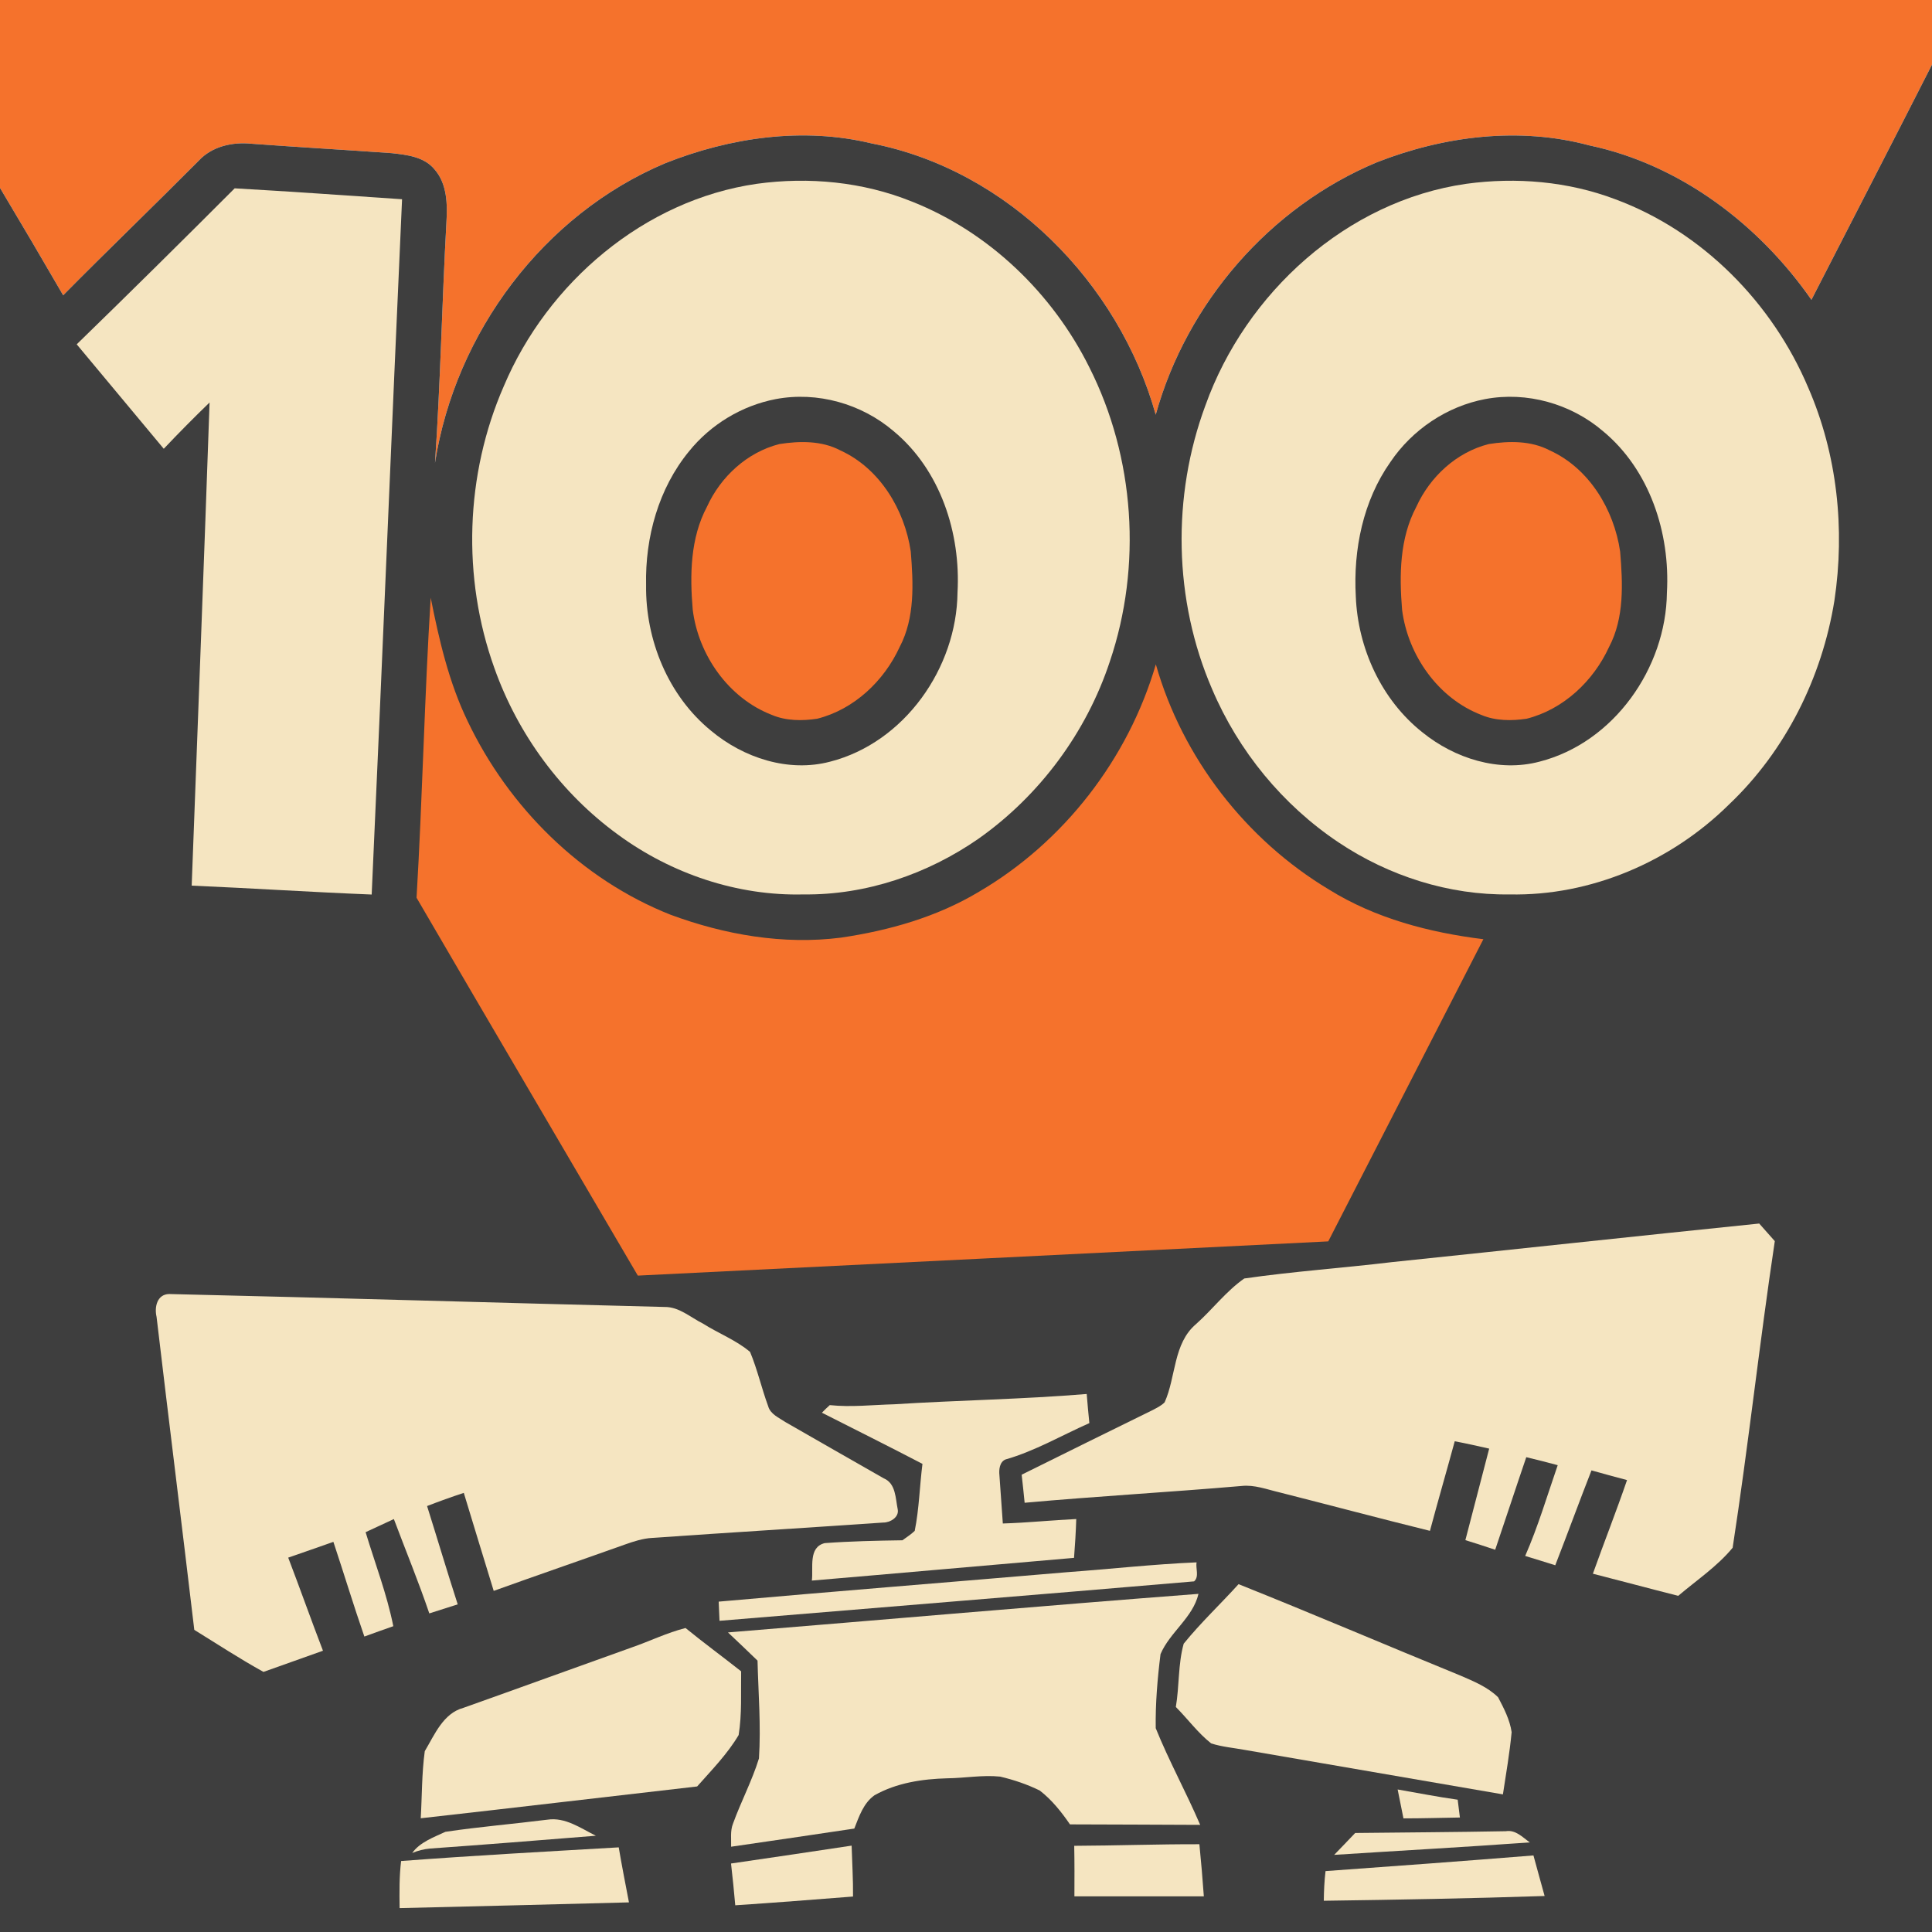
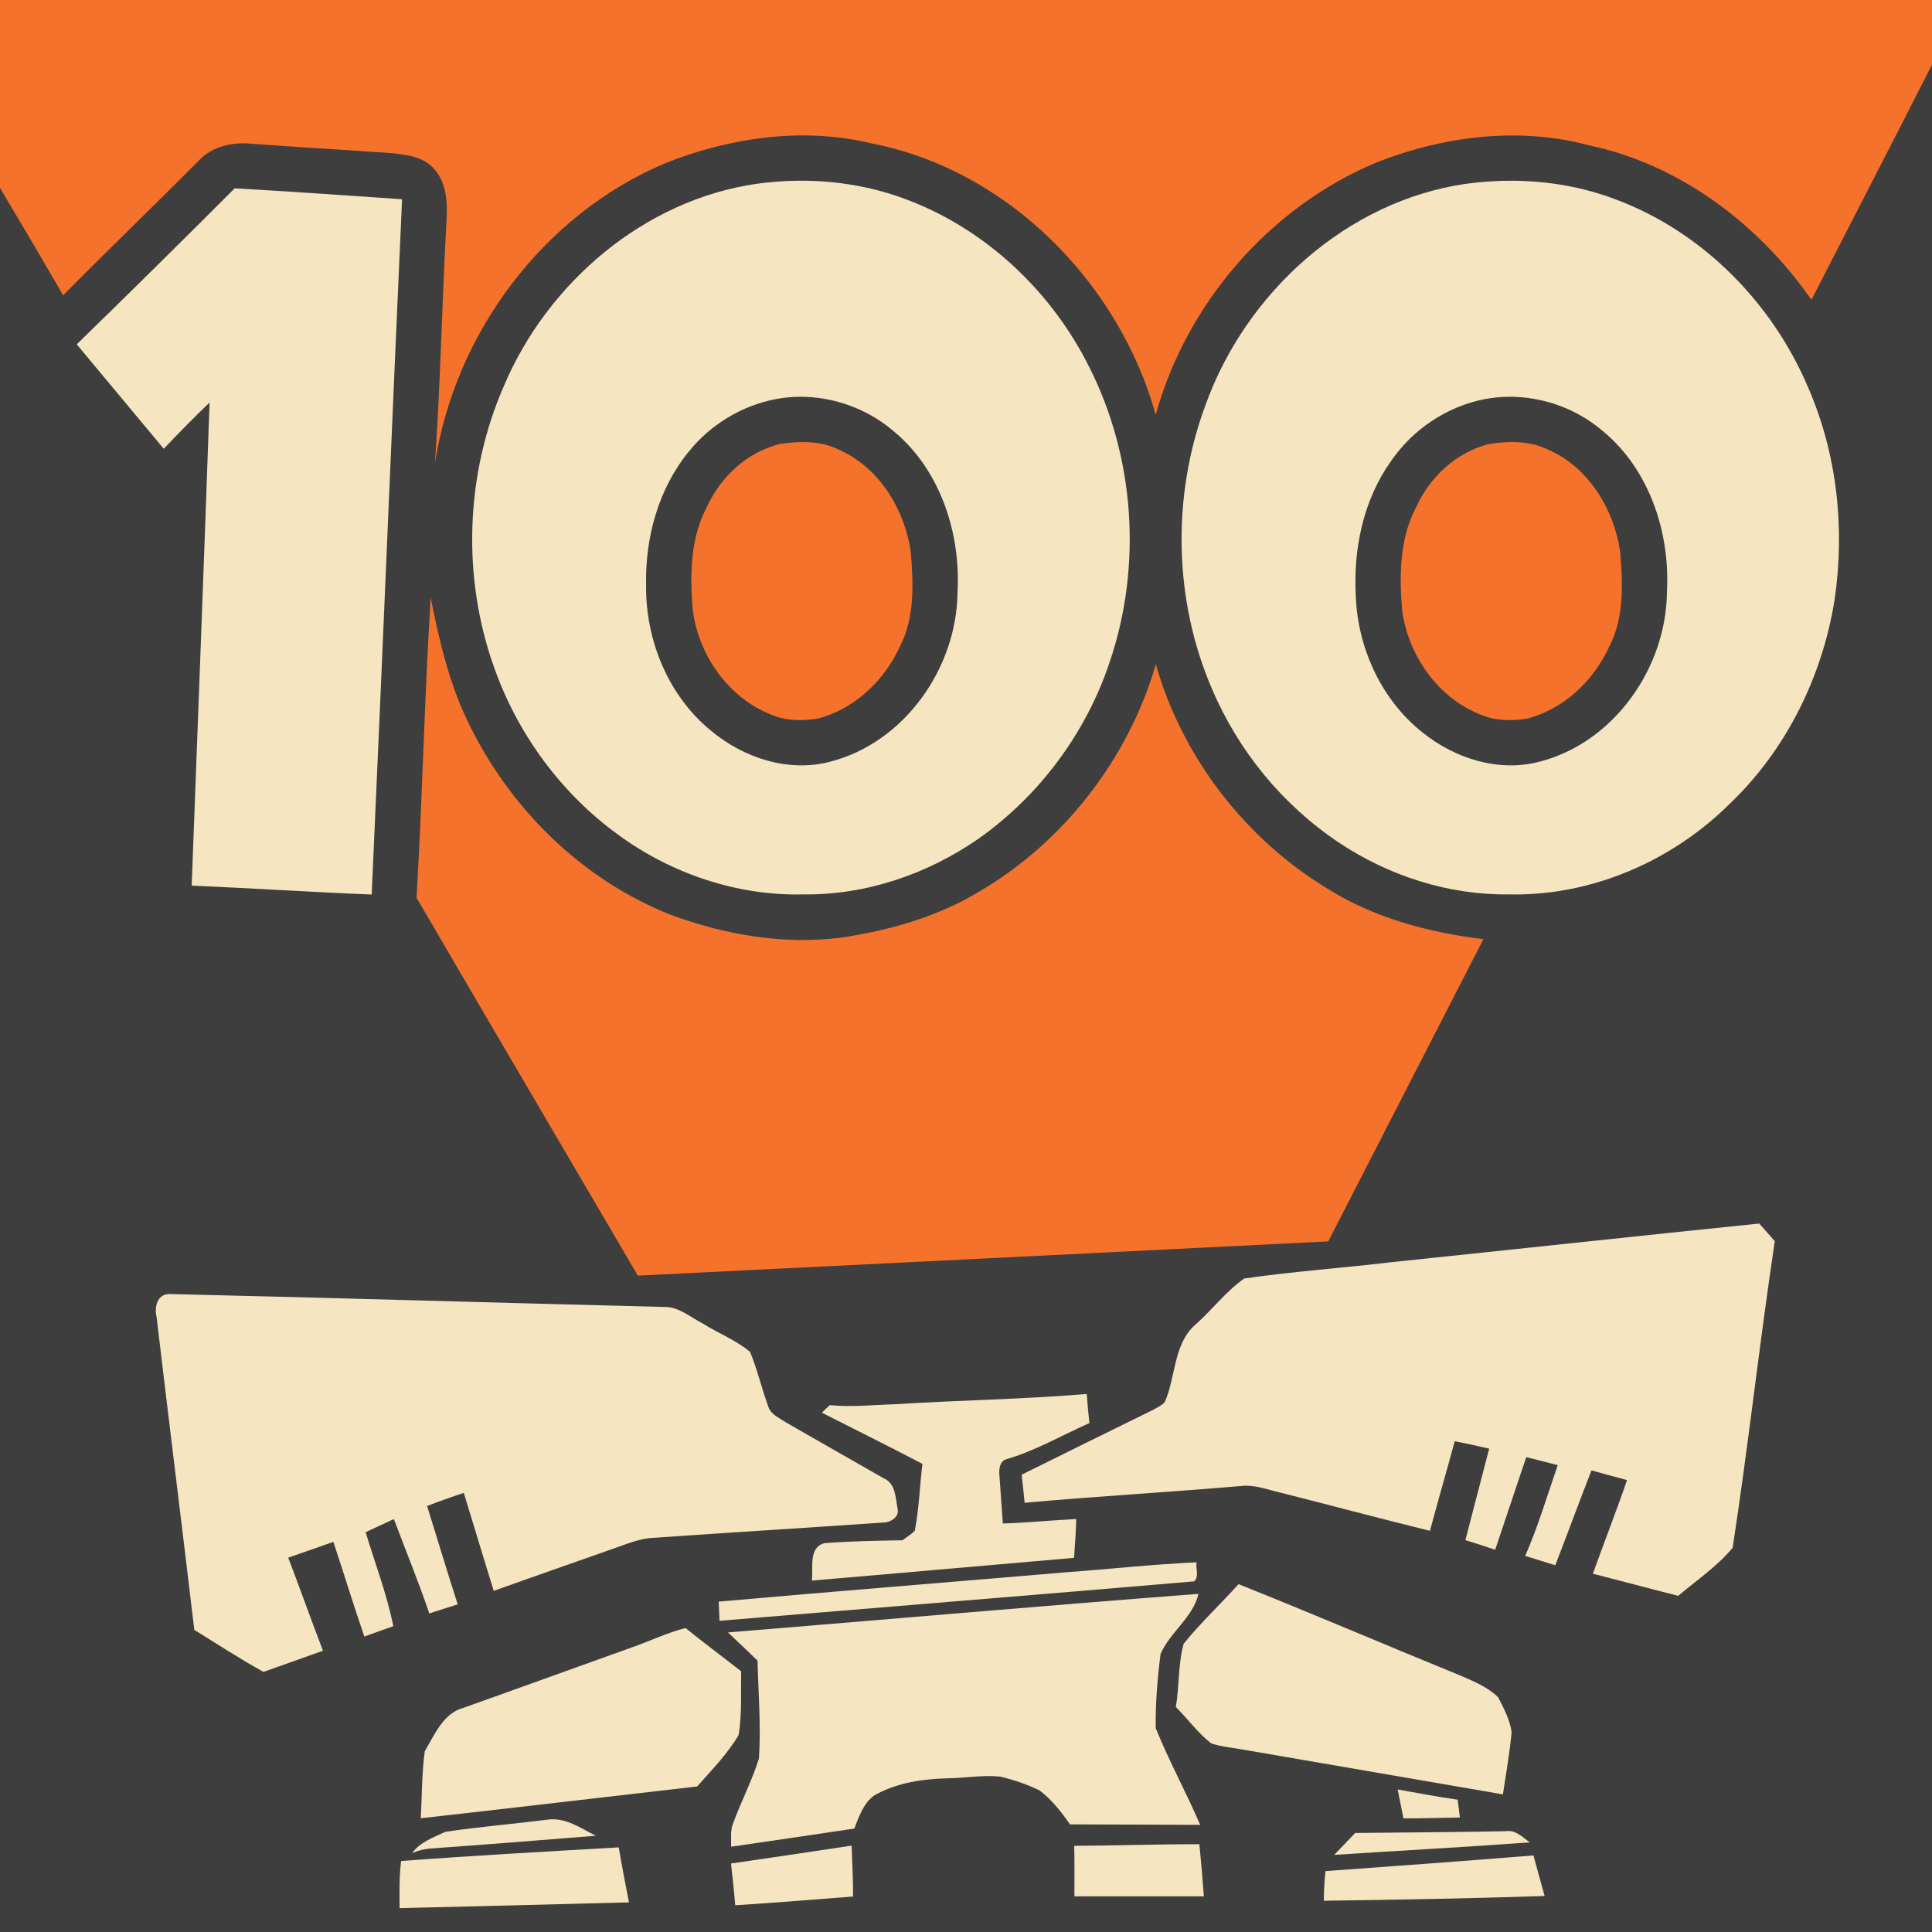
- <svg xmlns="http://www.w3.org/2000/svg" width="512pt" height="512pt" viewBox="0 0 512 512" version="1.1">
-   <path fill="#f5722c" opacity="1.00" d=" M 0.00 0.00 L 512.00 0.00 L 512.00 17.13 C 501.42 37.94 490.70 58.68 480.05 79.45 C 466.13 59.47 445.28 43.61 421.18 38.53 C 402.60 33.53 382.70 36.04 364.96 42.98 C 336.55 54.77 314.47 80.33 306.28 109.90 C 296.50 74.92 267.11 45.03 231.00 38.01 C 212.81 33.61 193.52 36.41 176.31 43.25 C 144.02 56.84 120.66 88.22 115.28 122.65 C 116.73 101.47 117.13 80.23 118.30 59.04 C 118.60 54.20 118.53 48.72 115.14 44.87 C 112.39 41.54 107.84 41.03 103.83 40.59 C 91.48 39.71 79.11 39.01 66.76 38.10 C 61.67 37.57 56.21 38.74 52.63 42.62 C 40.75 54.58 28.59 66.26 16.74 78.25 C 11.22 68.73 5.65 59.25 0.00 49.80 L 0.00 0.00 Z" />
-   <path fill="#3e3e3e" opacity="1.00" d=" M 480.05 79.45 C 490.70 58.68 501.42 37.94 512.00 17.13 L 512.00 512.00 L 0.00 512.00 L 0.00 49.80 C 5.65 59.25 11.22 68.73 16.74 78.25 C 28.59 66.26 40.75 54.58 52.63 42.62 C 56.21 38.74 61.67 37.57 66.76 38.10 C 79.11 39.01 91.48 39.71 103.83 40.59 C 107.84 41.03 112.39 41.54 115.14 44.87 C 118.53 48.72 118.60 54.20 118.30 59.04 C 117.13 80.23 116.73 101.47 115.28 122.65 C 120.66 88.22 144.02 56.84 176.31 43.25 C 193.52 36.41 212.81 33.61 231.00 38.01 C 267.11 45.03 296.50 74.92 306.28 109.90 C 314.47 80.33 336.55 54.77 364.96 42.98 C 382.70 36.04 402.60 33.53 421.18 38.53 C 445.28 43.61 466.13 59.47 480.05 79.45 Z" />
-   <path fill="#f5e5c1" opacity="1.00" d=" M 200.56 48.71 C 214.34 46.81 228.65 48.18 241.60 53.39 C 262.06 61.47 278.93 77.72 288.69 97.35 C 300.74 121.23 302.69 149.98 294.12 175.30 C 287.90 194.13 275.51 210.84 259.31 222.27 C 245.81 231.65 229.49 237.23 212.98 237.03 C 195.42 237.48 177.93 231.56 163.81 221.21 C 148.73 210.25 137.23 194.59 131.01 177.03 C 122.39 153.04 123.29 125.74 133.50 102.37 C 145.08 74.91 170.71 53.01 200.56 48.71 Z" />
-   <path fill="#f5e5c1" opacity="1.00" d=" M 388.58 48.71 C 401.81 46.90 415.53 48.06 428.06 52.80 C 451.13 61.35 469.72 80.26 479.23 102.80 C 486.89 120.43 488.98 140.21 486.14 159.15 C 482.86 179.52 473.20 198.99 458.17 213.23 C 442.90 228.32 421.59 237.50 400.01 237.03 C 383.98 237.26 368.03 232.14 354.74 223.25 C 339.93 213.35 328.19 199.03 321.23 182.65 C 311.01 159.04 310.52 131.49 319.46 107.41 C 330.12 77.64 356.85 53.25 388.58 48.71 Z" />
-   <path fill="#f5e5c1" opacity="1.00" d=" M 62.19 49.91 C 76.98 50.75 91.77 51.79 106.55 52.80 C 103.77 114.22 101.30 175.65 98.50 237.06 C 82.59 236.43 66.70 235.38 50.80 234.70 C 52.40 192.02 54.06 149.34 55.54 106.66 C 51.41 110.66 47.35 114.75 43.40 118.93 C 35.71 109.70 28.01 100.48 20.33 91.25 C 34.39 77.58 48.33 63.79 62.19 49.91 Z" />
-   <path fill="#3e3e3e" opacity="1.00" d=" M 205.56 105.77 C 216.59 103.68 228.30 106.99 236.80 114.25 C 249.21 124.52 254.64 141.28 253.75 157.04 C 253.53 177.03 239.70 196.78 220.02 201.84 C 208.94 204.78 197.02 200.84 188.42 193.64 C 177.06 184.37 171.03 169.56 171.22 155.04 C 170.95 142.42 174.51 129.45 182.61 119.59 C 188.34 112.49 196.60 107.49 205.56 105.77 Z" />
-   <path fill="#3e3e3e" opacity="1.00" d=" M 393.60 105.76 C 404.60 103.69 416.28 106.98 424.76 114.22 C 437.20 124.49 442.65 141.27 441.75 157.05 C 441.52 177.03 427.69 196.80 408.00 201.84 C 397.16 204.72 385.50 200.99 376.97 194.09 C 366.09 185.48 359.83 171.79 359.30 158.03 C 358.61 145.62 361.23 132.71 368.48 122.43 C 374.25 113.88 383.44 107.68 393.60 105.76 Z" />
-   <path fill="#f5722c" opacity="1.00" d=" M 206.54 117.68 C 211.91 116.84 217.76 116.75 222.70 119.36 C 233.15 124.12 239.72 135.06 241.36 146.14 C 242.04 154.61 242.50 163.70 238.42 171.46 C 234.27 180.49 226.32 188.01 216.57 190.47 C 212.57 191.07 208.31 191.06 204.53 189.45 C 193.07 185.02 185.07 173.60 183.58 161.57 C 182.80 152.39 182.92 142.62 187.36 134.28 C 190.98 126.33 197.99 119.86 206.54 117.68 Z" />
-   <path fill="#f5722c" opacity="1.00" d=" M 394.54 117.68 C 399.90 116.83 405.73 116.76 410.66 119.34 C 421.14 124.08 427.72 135.04 429.35 146.14 C 430.05 154.60 430.50 163.70 426.42 171.45 C 422.28 180.49 414.32 188.01 404.57 190.47 C 400.60 191.06 396.37 191.06 392.61 189.48 C 381.12 185.08 373.11 173.65 371.57 161.62 C 370.81 152.44 370.90 142.67 375.33 134.33 C 378.95 126.36 385.96 119.85 394.54 117.68 Z" />
-   <path fill="#f5722c" opacity="1.00" d=" M 110.39 237.91 C 111.96 211.42 112.48 184.88 114.14 158.40 C 116.36 169.56 118.94 180.78 123.91 191.08 C 134.79 213.94 154.02 233.03 177.67 242.40 C 192.04 247.72 207.59 250.44 222.89 248.48 C 235.64 246.60 248.29 243.01 259.41 236.34 C 281.94 223.16 299.00 201.09 306.31 176.06 C 313.34 200.78 330.17 222.54 352.21 235.75 C 364.52 243.40 378.84 247.14 393.11 248.90 C 379.39 275.59 365.72 302.30 352.00 328.98 C 291.01 332.05 230.02 335.02 169.03 338.05 C 149.50 304.66 129.85 271.34 110.39 237.91 Z" />
-   <path fill="#f5e5c1" opacity="1.00" d=" M 368.92 334.47 C 401.35 331.10 433.77 327.57 466.21 324.25 C 467.59 325.80 468.96 327.35 470.34 328.91 C 466.28 355.95 463.32 383.18 459.17 410.17 C 455.10 415.11 449.62 418.77 444.75 422.91 C 437.20 421.01 429.68 418.97 422.13 417.05 C 425.09 408.76 428.32 400.57 431.18 392.24 C 428.03 391.40 424.89 390.55 421.76 389.67 C 418.49 398.02 415.42 406.45 412.16 414.81 C 409.50 413.96 406.84 413.16 404.19 412.34 C 407.61 404.53 410.03 396.34 412.81 388.29 C 410.04 387.53 407.26 386.84 404.48 386.17 C 401.69 394.33 399.02 402.53 396.24 410.70 C 393.61 409.82 390.98 408.97 388.34 408.15 C 390.46 400.07 392.53 391.98 394.65 383.90 C 391.61 383.22 388.58 382.52 385.52 381.95 C 383.37 389.87 381.07 397.76 378.95 405.69 C 365.63 402.40 352.36 398.86 339.06 395.49 C 335.75 394.72 332.46 393.42 329.01 393.80 C 309.87 395.45 290.68 396.52 271.54 398.25 C 271.29 395.77 271.04 393.28 270.75 390.81 C 282.36 385.04 293.99 379.32 305.63 373.60 C 306.68 373.02 307.81 372.50 308.65 371.61 C 311.68 364.85 310.89 356.04 316.96 350.90 C 321.33 347.00 324.94 342.17 329.75 338.81 C 342.74 336.94 355.88 336.04 368.92 334.47 Z" />
-   <path fill="#f5e5c1" opacity="1.00" d=" M 41.49 348.97 C 40.88 346.39 41.62 343.00 44.82 342.93 C 88.58 343.94 132.36 345.27 176.13 346.36 C 180.01 346.31 183.01 349.15 186.32 350.78 C 190.40 353.37 195.10 355.15 198.78 358.28 C 200.72 362.94 201.83 367.91 203.57 372.65 C 204.17 374.81 206.45 375.71 208.15 376.87 C 216.83 381.85 225.51 386.83 234.21 391.78 C 237.43 393.11 237.31 397.13 237.91 400.02 C 238.30 402.08 235.91 403.51 234.09 403.49 C 213.68 404.89 193.27 406.14 172.86 407.56 C 170.33 407.70 167.91 408.50 165.54 409.34 C 153.98 413.46 142.38 417.45 130.84 421.60 C 128.21 412.94 125.51 404.30 122.91 395.63 C 119.64 396.70 116.39 397.87 113.18 399.12 C 115.91 407.79 118.50 416.51 121.30 425.17 C 118.79 425.96 116.28 426.76 113.77 427.57 C 110.91 419.14 107.51 410.90 104.38 402.57 C 101.89 403.74 99.39 404.90 96.89 406.04 C 99.39 414.33 102.53 422.44 104.23 430.96 C 101.67 431.85 99.11 432.77 96.56 433.70 C 93.67 425.38 91.13 416.95 88.35 408.61 C 84.37 410.03 80.37 411.39 76.38 412.79 C 79.52 420.99 82.44 429.27 85.59 437.46 C 80.34 439.36 75.07 441.18 69.82 443.07 C 63.56 439.61 57.57 435.69 51.49 431.93 C 48.22 404.27 44.75 376.63 41.49 348.97 Z" />
-   <path fill="#f5e5c1" opacity="1.00" d=" M 236.94 372.15 C 253.95 371.07 271.01 370.83 287.99 369.42 C 288.20 371.99 288.42 374.56 288.69 377.14 C 281.31 380.41 274.26 384.55 266.45 386.78 C 264.89 387.45 264.70 389.49 264.86 390.97 C 265.16 395.23 265.45 399.49 265.76 403.74 C 272.26 403.55 278.73 402.86 285.22 402.56 C 285.11 405.99 284.90 409.42 284.63 412.85 C 261.47 414.83 238.31 416.91 215.15 418.87 C 215.58 415.52 214.14 410.02 218.57 408.94 C 225.41 408.44 232.29 408.29 239.15 408.19 C 240.25 407.38 241.42 406.65 242.41 405.70 C 243.59 399.85 243.71 393.85 244.46 387.94 C 235.62 383.33 226.70 378.89 217.81 374.38 C 218.48 373.68 219.19 373.01 219.90 372.37 C 225.57 372.97 231.26 372.30 236.94 372.15 Z" />
-   <path fill="#f5e5c1" opacity="1.00" d=" M 282.87 416.64 C 294.29 415.81 305.67 414.53 317.10 414.04 C 316.83 415.66 317.85 417.84 316.45 419.08 C 274.54 422.67 232.60 426.03 190.68 429.53 C 190.61 427.83 190.53 426.14 190.46 424.45 C 221.26 421.71 252.07 419.27 282.87 416.64 Z" />
-   <path fill="#f5e5c1" opacity="1.00" d=" M 328.23 419.82 C 347.94 427.69 367.45 436.05 387.09 444.07 C 390.58 445.58 394.26 447.09 397.01 449.79 C 398.54 452.70 400.13 455.77 400.60 459.04 C 400.08 464.56 399.12 470.04 398.29 475.53 C 375.52 471.59 352.75 467.68 329.98 463.76 C 326.97 463.20 323.88 462.96 320.97 462.02 C 317.44 459.24 314.77 455.54 311.61 452.37 C 312.55 446.82 312.18 441.02 313.69 435.60 C 318.19 430.04 323.43 425.12 328.23 419.82 Z" />
-   <path fill="#f5e5c1" opacity="1.00" d=" M 192.92 432.61 C 234.48 429.22 276.03 425.57 317.61 422.39 C 316.12 428.72 310.03 432.53 307.55 438.36 C 306.74 444.85 306.18 451.45 306.28 457.99 C 309.79 466.69 314.36 474.97 318.06 483.61 C 306.56 483.58 295.05 483.49 283.55 483.48 C 281.29 480.17 278.73 476.97 275.55 474.51 C 272.22 472.87 268.65 471.67 265.05 470.82 C 260.36 470.34 255.68 471.22 251.00 471.27 C 244.38 471.45 237.60 472.47 231.76 475.76 C 228.82 477.83 227.66 481.40 226.40 484.59 C 215.52 486.21 204.64 487.83 193.75 489.40 C 193.82 487.36 193.48 485.23 194.25 483.29 C 196.36 477.46 199.30 471.93 201.13 466.01 C 201.69 457.38 200.97 448.72 200.75 440.08 C 198.17 437.56 195.54 435.09 192.92 432.61 Z" />
-   <path fill="#f5e5c1" opacity="1.00" d=" M 167.44 436.58 C 172.21 434.93 176.76 432.69 181.67 431.44 C 186.50 435.38 191.53 439.06 196.41 442.92 C 196.32 448.54 196.65 454.23 195.75 459.80 C 192.77 464.84 188.61 469.07 184.75 473.43 C 160.33 476.22 135.93 479.13 111.50 481.86 C 111.85 475.93 111.76 469.96 112.57 464.08 C 115.17 459.72 117.45 454.04 122.82 452.59 C 137.71 447.30 152.56 441.89 167.44 436.58 Z" />
-   <path fill="#f5e5c1" opacity="1.00" d=" M 370.39 474.23 C 375.69 475.14 380.97 476.20 386.30 476.94 C 386.50 478.51 386.69 480.08 386.89 481.66 C 381.90 481.74 376.92 481.89 371.93 481.89 C 371.43 479.33 370.91 476.78 370.39 474.23 Z" />
-   <path fill="#f5e5c1" opacity="1.00" d=" M 145.08 482.23 C 149.81 481.52 153.89 484.50 157.91 486.49 C 143.27 487.67 128.63 488.84 113.99 489.88 C 112.35 490.03 110.77 490.42 109.25 491.06 C 111.22 488.23 114.97 486.88 118.04 485.45 C 127.01 484.11 136.08 483.37 145.08 482.23 Z" />
-   <path fill="#f5e5c1" opacity="1.00" d=" M 359.14 485.76 C 372.45 485.61 385.75 485.54 399.06 485.29 C 401.65 484.85 403.49 486.90 405.41 488.25 C 388.14 489.51 370.85 490.44 353.57 491.56 C 355.43 489.63 357.30 487.71 359.14 485.76 Z" />
-   <path fill="#f5e5c1" opacity="1.00" d=" M 193.73 493.85 C 204.38 492.29 215.04 490.73 225.69 489.11 C 225.82 493.60 226.11 498.10 226.06 502.60 C 215.66 503.41 205.26 504.24 194.85 504.92 C 194.52 501.22 194.16 497.53 193.73 493.85 Z" />
-   <path fill="#f5e5c1" opacity="1.00" d=" M 284.68 489.16 C 295.74 489.11 306.79 488.71 317.85 488.74 C 318.31 493.34 318.70 497.94 319.03 502.55 C 307.59 502.55 296.16 502.54 284.73 502.55 C 284.75 498.09 284.77 493.62 284.68 489.16 Z" />
-   <path fill="#f5e5c1" opacity="1.00" d=" M 106.30 493.19 C 125.50 491.73 144.74 490.69 163.97 489.57 C 164.79 494.44 165.75 499.29 166.68 504.15 C 146.42 504.71 126.16 505.17 105.90 505.67 C 105.85 501.50 105.79 497.33 106.30 493.19 Z" />
-   <path fill="#f5e5c1" opacity="1.00" d=" M 351.28 495.86 C 369.65 494.54 388.02 493.19 406.38 491.71 C 407.38 495.29 408.32 498.88 409.34 502.46 C 389.84 503.11 370.33 503.45 350.82 503.72 C 350.85 501.09 350.97 498.47 351.28 495.86 Z" />
+ <svg xmlns="http://www.w3.org/2000/svg" width="1280" height="1280" viewBox="0 0 1024 1024" version="1.1" id="svg2">
+   <defs id="defs54" />
+   <rect style="fill:#3e3e3e;fill-opacity:1;fill-rule:nonzero;stroke:none" id="rect3036" width="1024" height="1024" x="0" y="0" />
+   <path d="m 0,0 1024,0 0,34.26 C 1002.84,75.88 981.4,117.36 960.1,158.9 932.26,118.94 890.56,87.22 842.36,77.06 805.2,67.06 765.4,72.08 729.92,85.96 673.1,109.54 628.94,160.66 612.56,219.8 593,149.84 534.22,90.06 462,76.02 c -36.38,-8.8 -74.96,-3.2 -109.38,10.48 -64.58,27.18 -111.3,89.94 -122.06,158.8 2.9,-42.36 3.7,-84.84 6.04,-127.22 0.6,-9.68 0.46,-20.64 -6.32,-28.34 -5.5,-6.66 -14.6,-7.68 -22.62,-8.56 -24.7,-1.76 -49.44,-3.16 -74.14,-4.98 -10.18,-1.06 -21.1,1.28 -28.26,9.04 C 81.5,109.16 57.18,132.52 33.48,156.5 22.44,137.46 11.3,118.5 0,99.6 L 0,0 z" id="path4" style="fill:#f5722c" />
+   <path d="m 421.95,95.8 c -6.963,0.115 -13.96,0.65 -20.85,1.6 -59.7,8.6 -110.94,52.43 -134.1,107.35 -20.42,46.74 -22.24,101.32 -5,149.3 12.44,35.12 35.44,66.43 65.6,88.35 28.24,20.7 63.23,32.55 98.35,31.65 33.02,0.4 65.65,-10.74 92.65,-29.5 32.4,-22.86 57.21,-56.29 69.65,-93.95 17.14,-50.64 13.25,-108.14 -10.85,-155.9 -19.52,-39.26 -53.28,-71.74 -94.2,-87.9 -19.425,-7.815 -40.36,-11.344 -61.25,-11 z m 1.65,114.5 c 18.116,-0.188 36.188,6.402 50,18.2 24.82,20.54 35.68,54.08 33.9,85.6 -0.44,39.98 -28.09,79.48 -67.45,89.6 -22.16,5.88 -46,-2 -63.2,-16.4 -22.72,-18.54 -34.78,-48.16 -34.4,-77.2 -0.54,-25.24 6.55,-51.18 22.75,-70.9 11.46,-14.2 27.98,-24.21 45.9,-27.65 4.136,-0.784 8.319,-1.207 12.5,-1.25 z" id="path8" style="fill:#f5e5c1" />
+   <path d="m 802.15,95.8 c -8.358,-0.066 -16.731,0.469 -25,1.6 -63.46,9.08 -116.93,57.86 -138.25,117.4 -17.88,48.16 -16.89,103.28 3.55,150.5 13.92,32.76 37.43,61.4 67.05,81.2 26.58,17.78 58.44,28.01 90.5,27.55 43.16,0.94 85.81,-17.42 116.35,-47.6 30.06,-28.48 49.39,-67.41 55.95,-108.15 5.68,-37.88 1.47,-77.44 -13.85,-112.7 -19.02,-45.08 -56.21,-82.9 -102.35,-100 -17.229,-6.518 -35.563,-9.655 -53.95,-9.8 z m -2.5,114.5 c 18.068,-0.178 36.07,6.385 49.85,18.15 24.88,20.54 35.8,54.09 34,85.65 -0.46,39.96 -28.12,79.52 -67.5,89.6 -21.68,5.76 -44.99,-1.7 -62.05,-15.5 -21.76,-17.22 -34.29,-44.63 -35.35,-72.15 -1.38,-24.82 3.85,-50.64 18.35,-71.2 11.54,-17.1 29.93,-29.51 50.25,-33.35 4.125,-0.776 8.281,-1.159 12.45,-1.2 z" id="path10" style="fill:#f5e5c1" />
+   <path d="m 124.38,99.82 c 29.58,1.68 59.16,3.76 88.72,5.78 -5.56,122.84 -10.5,245.7 -16.1,368.52 -31.82,-1.26 -63.6,-3.36 -95.4,-4.72 3.2,-85.36 6.52,-170.72 9.48,-256.08 -8.26,8 -16.38,16.18 -24.28,24.54 -15.38,-18.46 -30.78,-36.9 -46.14,-55.36 28.12,-27.34 56,-54.92 83.72,-82.68 z" id="path12" style="fill:#f5e5c1" />
+   <path d="m 413.08,235.36 c 10.74,-1.68 22.44,-1.86 32.32,3.36 20.9,9.52 34.04,31.4 37.32,53.56 1.36,16.94 2.28,35.12 -5.88,50.64 -8.3,18.06 -24.2,33.1 -43.7,38.02 -8,1.2 -16.52,1.18 -24.08,-2.04 -22.92,-8.86 -38.92,-31.7 -41.9,-55.76 -1.56,-18.36 -1.32,-37.9 7.56,-54.58 7.24,-15.9 21.26,-28.84 38.36,-33.2 z" id="path18" style="fill:#f5722c" />
+   <path d="m 789.08,235.36 c 10.72,-1.7 22.38,-1.84 32.24,3.32 20.96,9.48 34.12,31.4 37.38,53.6 1.4,16.92 2.3,35.12 -5.86,50.62 -8.28,18.08 -24.2,33.12 -43.7,38.04 -7.94,1.18 -16.4,1.18 -23.92,-1.98 -22.98,-8.8 -39,-31.66 -42.08,-55.72 -1.52,-18.36 -1.34,-37.9 7.52,-54.58 7.24,-15.94 21.26,-28.96 38.42,-33.3 z" id="path20" style="fill:#f5722c" />
+   <path d="m 220.78,475.82 c 3.14,-52.98 4.18,-106.06 7.5,-159.02 4.44,22.32 9.6,44.76 19.54,65.36 21.76,45.72 60.22,83.9 107.52,102.64 28.74,10.64 59.84,16.08 90.44,12.16 25.5,-3.76 50.8,-10.94 73.04,-24.28 45.06,-26.36 79.18,-70.5 93.8,-120.56 14.06,49.44 47.72,92.96 91.8,119.38 24.62,15.3 53.26,22.78 81.8,26.3 C 758.78,551.18 731.44,604.6 704,657.96 582.02,664.1 460.04,670.04 338.06,676.1 299,609.32 259.7,542.68 220.78,475.82 z" id="path22" style="fill:#f5722c" />
+   <path d="m 737.84,668.94 c 64.86,-6.74 129.7,-13.8 194.58,-20.44 2.76,3.1 5.5,6.2 8.26,9.32 -8.12,54.08 -14.04,108.54 -22.34,162.52 -8.14,9.88 -19.1,17.2 -28.84,25.48 -15.1,-3.8 -30.14,-7.88 -45.24,-11.72 5.92,-16.58 12.38,-32.96 18.1,-49.62 -6.3,-1.68 -12.58,-3.38 -18.84,-5.14 -6.54,16.7 -12.68,33.56 -19.2,50.28 -5.32,-1.7 -10.64,-3.3 -15.94,-4.94 6.84,-15.62 11.68,-32 17.24,-48.1 -5.54,-1.52 -11.1,-2.9 -16.66,-4.24 -5.58,16.32 -10.92,32.72 -16.48,49.06 -5.26,-1.76 -10.52,-3.46 -15.8,-5.1 4.24,-16.16 8.38,-32.34 12.62,-48.5 -6.08,-1.36 -12.14,-2.76 -18.26,-3.9 -4.3,15.84 -8.9,31.62 -13.14,47.48 -26.64,-6.58 -53.18,-13.66 -79.78,-20.4 -6.62,-1.54 -13.2,-4.14 -20.1,-3.38 -38.28,3.3 -76.66,5.44 -114.94,8.9 -0.5,-4.96 -1,-9.94 -1.58,-14.88 23.22,-11.54 46.48,-22.98 69.76,-34.42 2.1,-1.16 4.36,-2.2 6.04,-3.98 6.06,-13.52 4.48,-31.14 16.62,-41.42 8.74,-7.8 15.96,-17.46 25.58,-24.18 25.98,-3.74 52.26,-5.54 78.34,-8.68 z" id="path24" style="fill:#f5e5c1" />
+   <path d="m 82.98,697.94 c -1.22,-5.16 0.26,-11.94 6.66,-12.08 87.52,2.02 175.08,4.68 262.62,6.86 7.76,-0.1 13.76,5.58 20.38,8.84 8.16,5.18 17.56,8.74 24.92,15 3.88,9.32 6.1,19.26 9.58,28.74 1.2,4.32 5.76,6.12 9.16,8.44 17.36,9.96 34.72,19.92 52.12,29.82 6.44,2.66 6.2,10.7 7.4,16.48 0.78,4.12 -4,6.98 -7.64,6.94 -40.82,2.8 -81.64,5.3 -122.46,8.14 -5.06,0.28 -9.9,1.88 -14.64,3.56 -23.12,8.24 -46.32,16.22 -69.4,24.52 -5.26,-17.32 -10.66,-34.6 -15.86,-51.94 -6.54,2.14 -13.04,4.48 -19.46,6.98 5.46,17.34 10.64,34.78 16.24,52.1 -5.02,1.58 -10.04,3.18 -15.06,4.8 -5.72,-16.86 -12.52,-33.34 -18.78,-50 -4.98,2.34 -9.98,4.66 -14.98,6.94 5,16.58 11.28,32.8 14.68,49.84 -5.12,1.78 -10.24,3.62 -15.34,5.48 -5.78,-16.64 -10.86,-33.5 -16.42,-50.18 -7.96,2.84 -15.96,5.56 -23.94,8.36 6.28,16.4 12.12,32.96 18.42,49.34 -10.5,3.8 -21.04,7.44 -31.54,11.22 -12.52,-6.92 -24.5,-14.76 -36.66,-22.28 -6.54,-55.32 -13.48,-110.6 -20,-165.92 z" id="path26" style="fill:#f5e5c1" />
+   <path d="m 473.88,744.3 c 34.02,-2.16 68.14,-2.64 102.1,-5.46 0.42,5.14 0.86,10.28 1.4,15.44 -14.76,6.54 -28.86,14.82 -44.48,19.28 -3.12,1.34 -3.5,5.42 -3.18,8.38 0.6,8.52 1.18,17.04 1.8,25.54 13,-0.38 25.94,-1.76 38.92,-2.36 -0.22,6.86 -0.64,13.72 -1.18,20.58 -46.32,3.96 -92.64,8.12 -138.96,12.04 0.86,-6.7 -2.02,-17.7 6.84,-19.86 13.68,-1 27.44,-1.3 41.16,-1.5 2.2,-1.62 4.54,-3.08 6.52,-4.98 2.36,-11.7 2.6,-23.7 4.1,-35.52 -17.68,-9.22 -35.52,-18.1 -53.3,-27.12 1.34,-1.4 2.76,-2.74 4.18,-4.02 11.34,1.2 22.72,-0.14 34.08,-0.44 z" id="path28" style="fill:#f5e5c1" />
+   <path d="m 565.74,833.28 c 22.84,-1.66 45.6,-4.22 68.46,-5.2 -0.54,3.24 1.5,7.6 -1.3,10.08 -83.82,7.18 -167.7,13.9 -251.54,20.9 -0.14,-3.4 -0.3,-6.78 -0.44,-10.16 61.6,-5.48 123.22,-10.36 184.82,-15.62 z" id="path30" style="fill:#f5e5c1" />
+   <path d="m 656.46,839.64 c 39.42,15.74 78.44,32.46 117.72,48.5 6.98,3.02 14.34,6.04 19.84,11.44 3.06,5.82 6.24,11.96 7.18,18.5 -1.04,11.04 -2.96,22 -4.62,32.98 -45.54,-7.88 -91.08,-15.7 -136.62,-23.54 -6.02,-1.12 -12.2,-1.6 -18.02,-3.48 -7.06,-5.56 -12.4,-12.96 -18.72,-19.3 1.88,-11.1 1.14,-22.7 4.16,-33.54 9,-11.12 19.48,-20.96 29.08,-31.56 z" id="path32" style="fill:#f5e5c1" />
+   <path d="m 385.84,865.22 c 83.12,-6.78 166.22,-14.08 249.38,-20.44 -2.98,12.66 -15.16,20.28 -20.12,31.94 -1.62,12.98 -2.74,26.18 -2.54,39.26 7.02,17.4 16.16,33.96 23.56,51.24 -23,-0.06 -46.02,-0.24 -69.02,-0.26 -4.52,-6.62 -9.64,-13.02 -16,-17.94 -6.66,-3.28 -13.8,-5.68 -21,-7.38 -9.38,-0.96 -18.74,0.8 -28.1,0.9 -13.24,0.36 -26.8,2.4 -38.48,8.98 -5.88,4.14 -8.2,11.28 -10.72,17.66 -21.76,3.24 -43.52,6.48 -65.3,9.62 0.14,-4.08 -0.54,-8.34 1,-12.22 4.22,-11.66 10.1,-22.72 13.76,-34.56 1.12,-17.26 -0.32,-34.58 -0.76,-51.86 -5.16,-5.04 -10.42,-9.98 -15.66,-14.94 z" id="path34" style="fill:#f5e5c1" />
+   <path d="m 334.88,873.16 c 9.54,-3.3 18.64,-7.78 28.46,-10.28 9.66,7.88 19.72,15.24 29.48,22.96 -0.18,11.24 0.48,22.62 -1.32,33.76 -5.96,10.08 -14.28,18.54 -22,27.26 -48.84,5.58 -97.64,11.4 -146.5,16.86 0.7,-11.86 0.52,-23.8 2.14,-35.56 5.2,-8.72 9.76,-20.08 20.5,-22.98 29.78,-10.58 59.48,-21.4 89.24,-32.02 z" id="path36" style="fill:#f5e5c1" />
+   <path d="m 740.78,948.46 c 10.6,1.82 21.16,3.94 31.82,5.42 0.4,3.14 0.78,6.28 1.18,9.44 -9.98,0.16 -19.94,0.46 -29.92,0.46 -1,-5.12 -2.04,-10.22 -3.08,-15.32 z" id="path38" style="fill:#f5e5c1" />
+   <path d="m 290.16,964.46 c 9.46,-1.42 17.62,4.54 25.66,8.52 -29.28,2.36 -58.56,4.7 -87.84,6.78 -3.28,0.3 -6.44,1.08 -9.48,2.36 3.94,-5.66 11.44,-8.36 17.58,-11.22 17.94,-2.68 36.08,-4.16 54.08,-6.44 z" id="path40" style="fill:#f5e5c1" />
+   <path d="m 718.28,971.52 c 26.62,-0.3 53.22,-0.44 79.84,-0.94 5.18,-0.88 8.86,3.22 12.7,5.92 -34.54,2.52 -69.12,4.38 -103.68,6.62 3.72,-3.86 7.46,-7.7 11.14,-11.6 z" id="path42" style="fill:#f5e5c1" />
+   <path d="m 387.46,987.7 c 21.3,-3.12 42.62,-6.24 63.92,-9.48 0.26,8.98 0.84,17.98 0.74,26.98 -20.8,1.62 -41.6,3.28 -62.42,4.64 -0.66,-7.4 -1.38,-14.78 -2.24,-22.14 z" id="path44" style="fill:#f5e5c1" />
+   <path d="m 569.36,978.32 c 22.12,-0.1 44.22,-0.9 66.34,-0.84 0.92,9.2 1.7,18.4 2.36,27.62 -22.88,0 -45.74,-0.02 -68.6,0 0.04,-8.92 0.08,-17.86 -0.1,-26.78 z" id="path46" style="fill:#f5e5c1" />
+   <path d="m 212.6,986.38 c 38.4,-2.92 76.88,-5 115.34,-7.24 1.64,9.74 3.56,19.44 5.42,29.16 -40.52,1.12 -81.04,2.04 -121.56,3.04 -0.1,-8.34 -0.22,-16.68 0.8,-24.96 z" id="path48" style="fill:#f5e5c1" />
+   <path d="m 702.56,991.72 c 36.74,-2.64 73.48,-5.34 110.2,-8.3 2,7.16 3.88,14.34 5.92,21.5 -39,1.3 -78.02,1.98 -117.04,2.52 0.06,-5.26 0.3,-10.5 0.92,-15.72 z" id="path50" style="fill:#f5e5c1" />
</svg>
